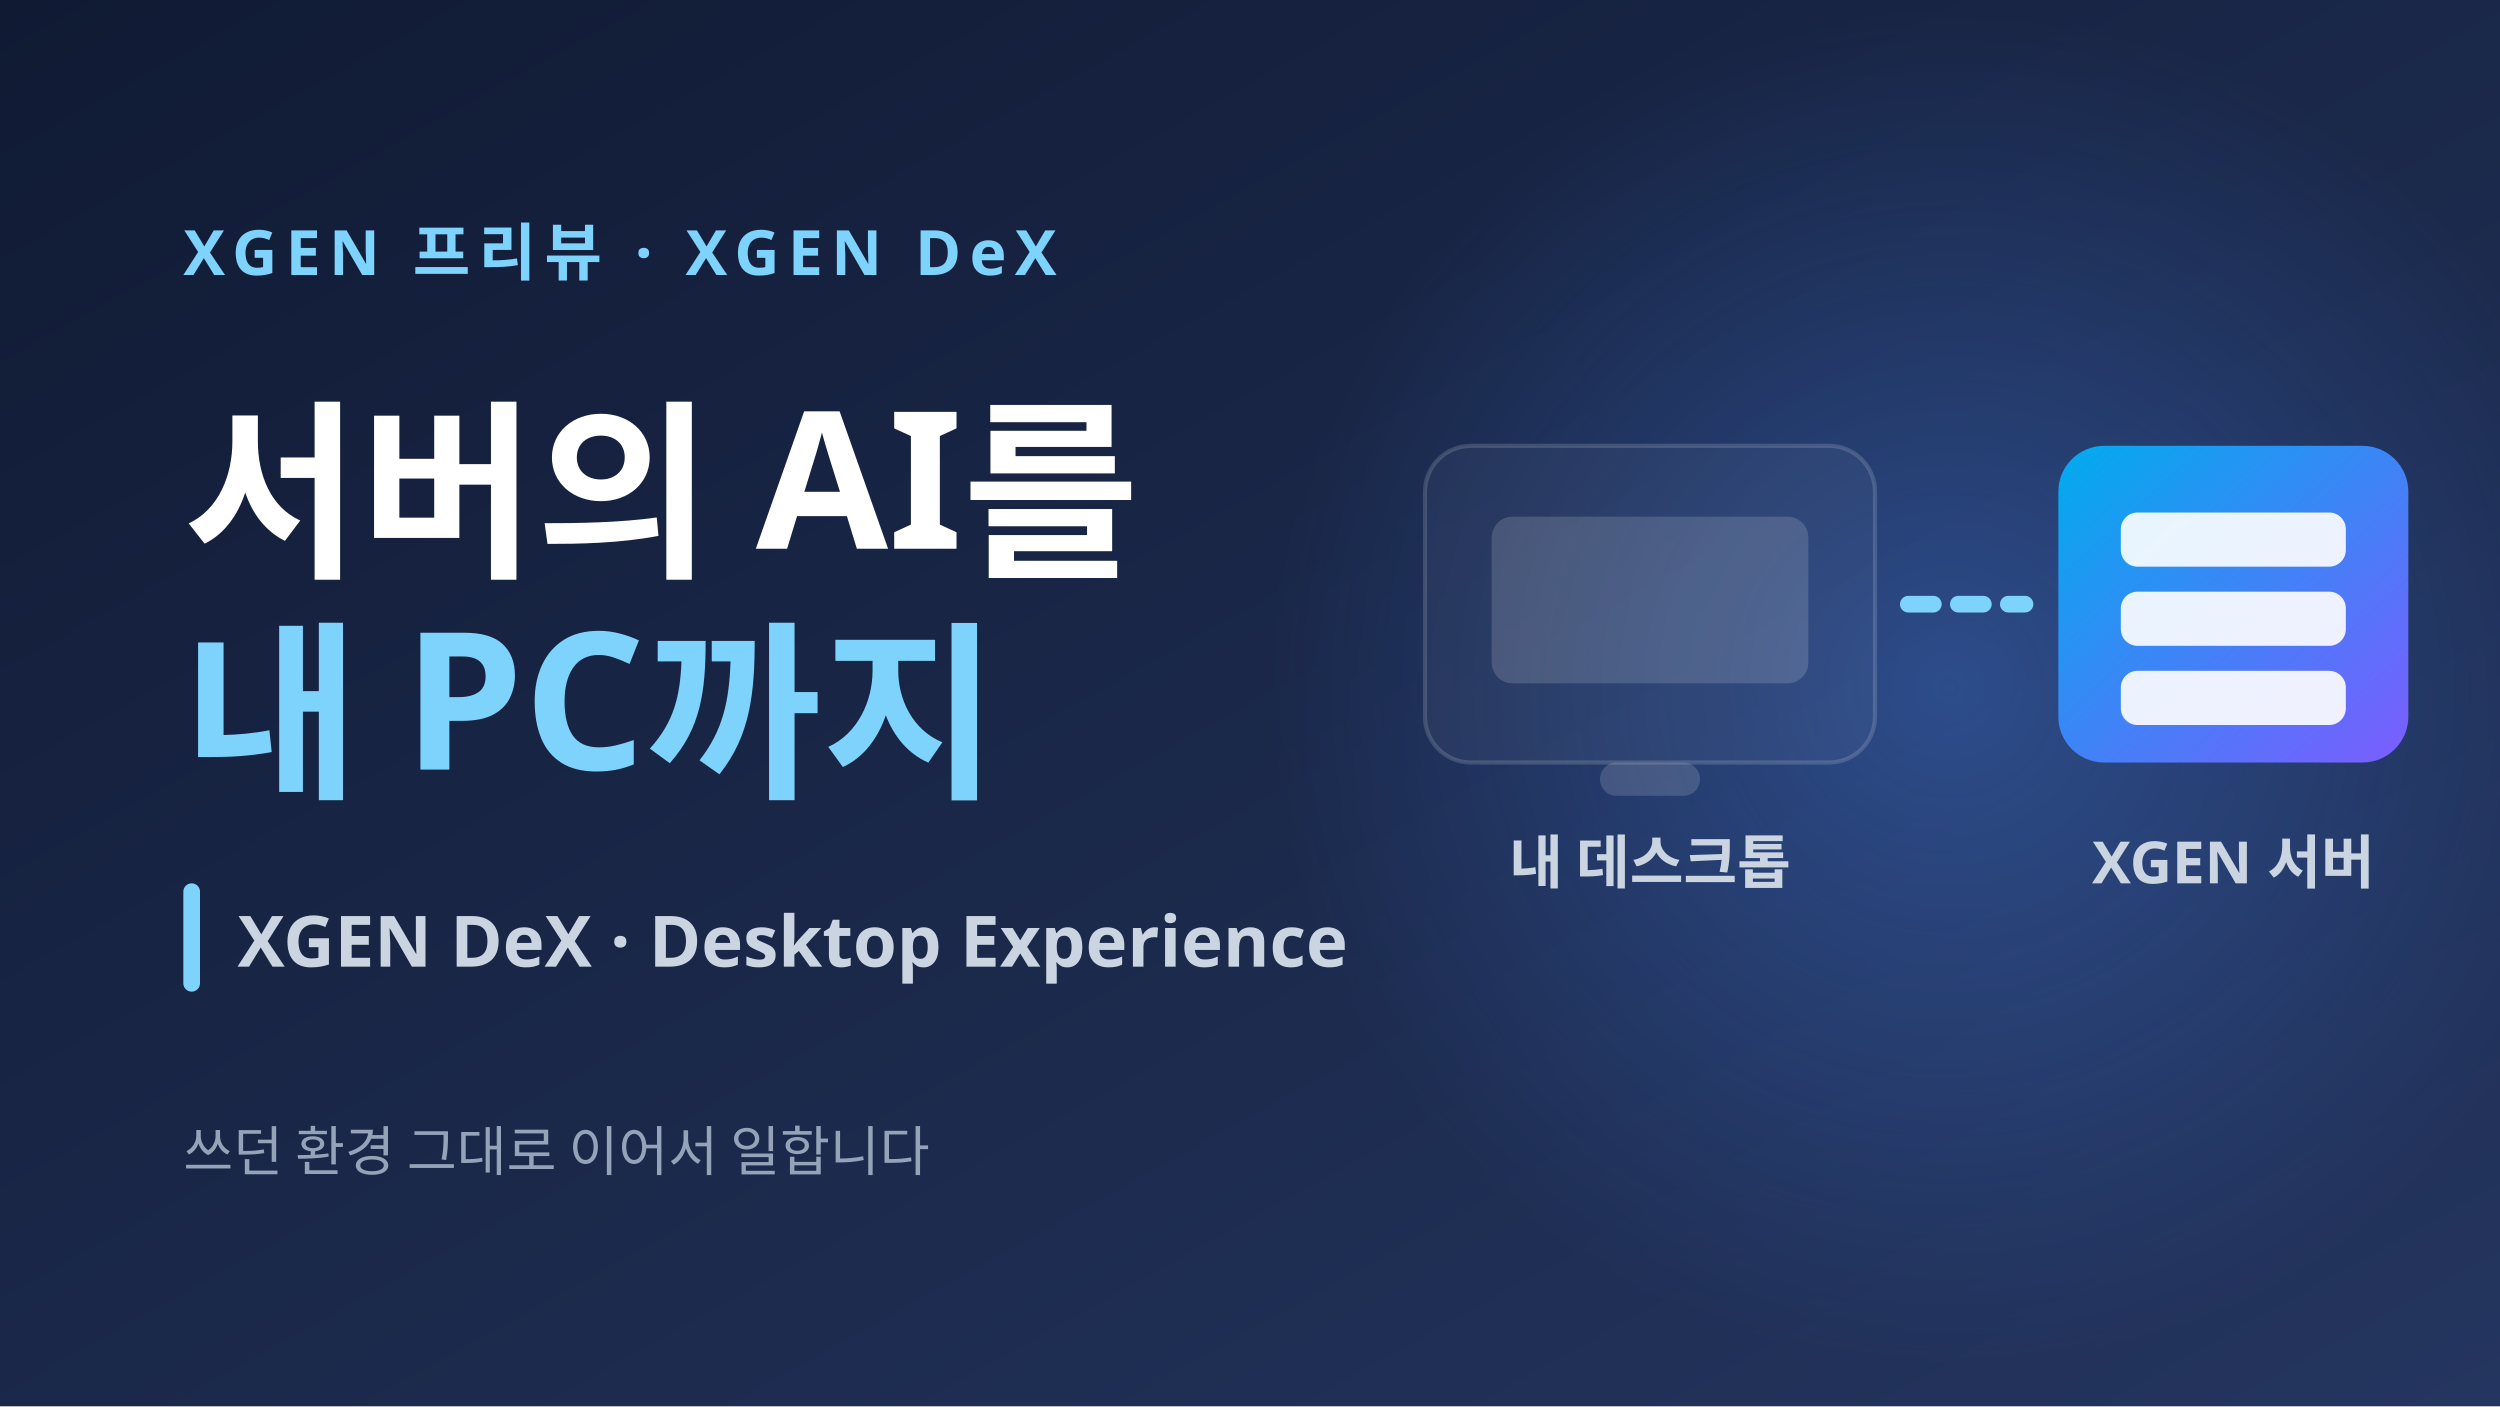
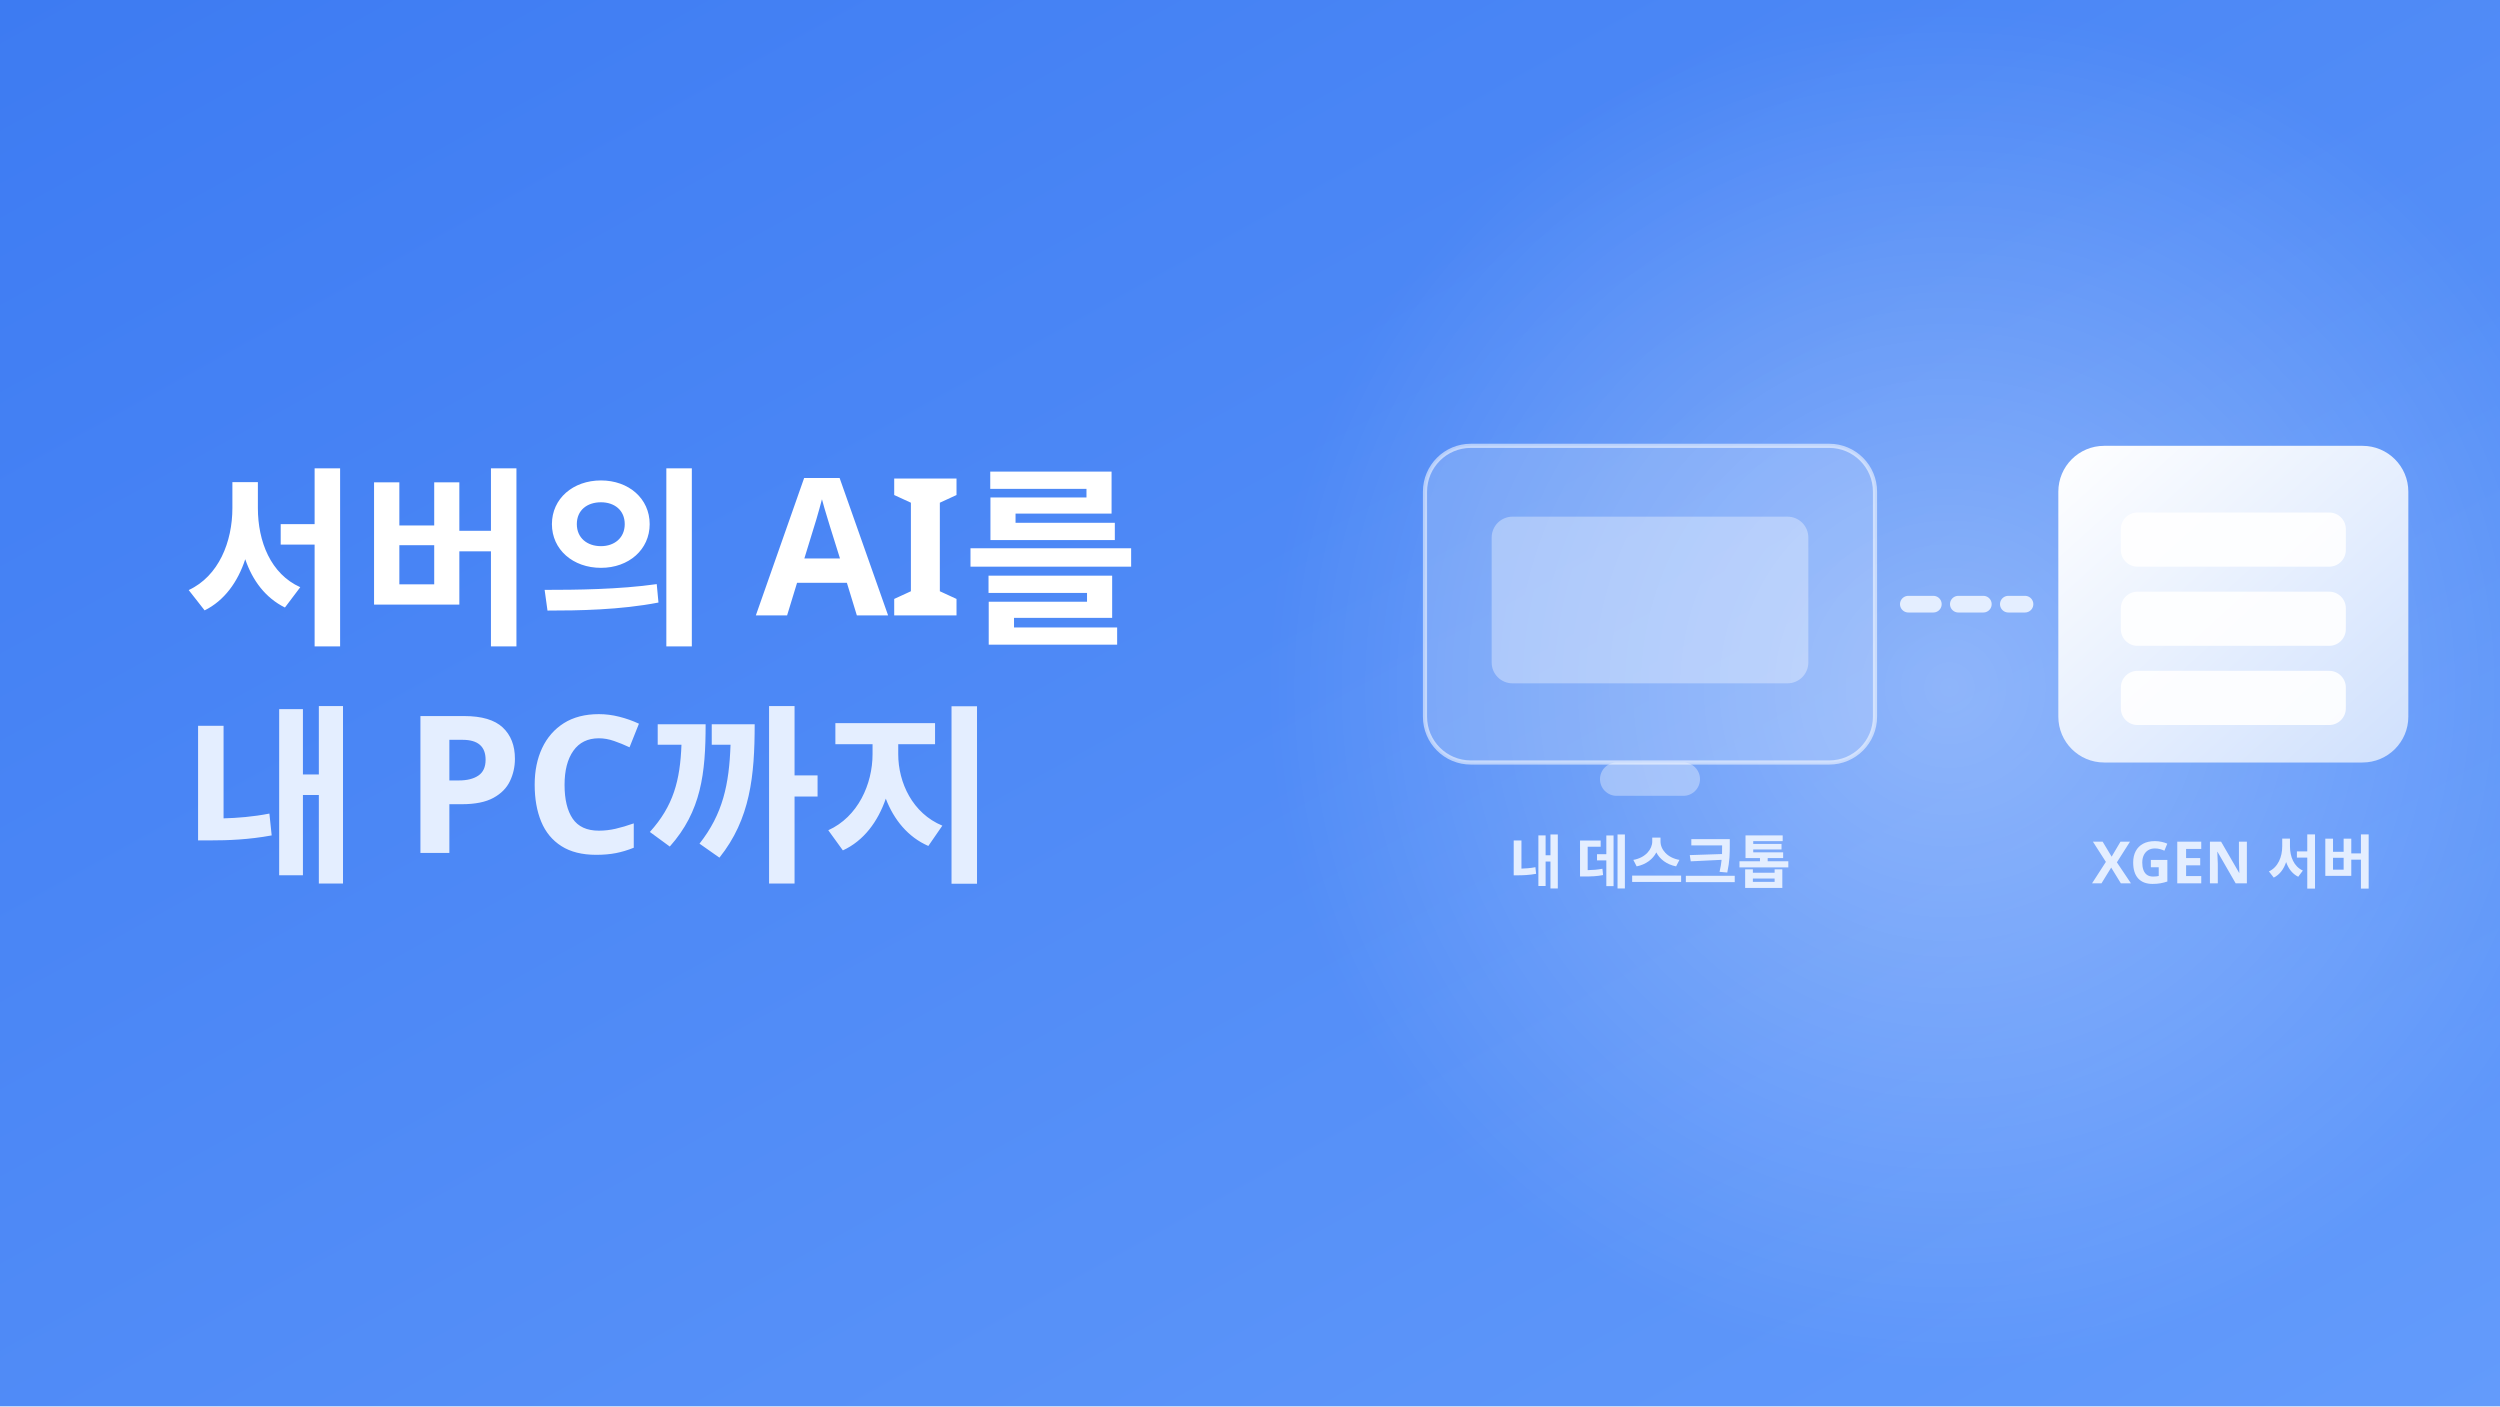
<svg xmlns="http://www.w3.org/2000/svg" viewBox="0 0 1200 675" role="img" aria-label="XGEN DeX — 서버에서 실행되는 Agent 를 내 데스크톱까지 잇는다">
  <defs>
    <linearGradient id="bg" x1="0" y1="0" x2="1" y2="1">
-       <stop offset="0" stop-color="#101a33" />
-       <stop offset="1" stop-color="#24355f" />
+       <stop offset="0" stop-color="#3d7bf2" />
+       <stop offset="1" stop-color="#639bfb" />
    </linearGradient>
    <linearGradient id="badge" x1="0" y1="0" x2="1" y2="1">
-       <stop offset="0" stop-color="#00acee" />
-       <stop offset="1" stop-color="#7c5cff" />
+       <stop offset="0" stop-color="#ffffff" />
+       <stop offset="1" stop-color="#cfe0fd" />
    </linearGradient>
    <radialGradient id="glow" cx="50%" cy="50%" r="50%">
-       <stop offset="0" stop-color="#4d8dff" stop-opacity="0.34" />
-       <stop offset="1" stop-color="#4d8dff" stop-opacity="0" />
+       <stop offset="0" stop-color="#ffffff" stop-opacity="0.34" />
+       <stop offset="1" stop-color="#ffffff" stop-opacity="0" />
    </radialGradient>
  </defs>
  <rect width="1200" height="675" fill="url(#bg)" />
  <circle cx="936" cy="330" r="330" fill="url(#glow)" />
-   <text x="88" y="132" font-family="Pretendard,'Pretendard Variable','Malgun Gothic','Apple SD Gothic Neo','Noto Sans KR',sans-serif" font-size="30" font-weight="700" letter-spacing="4" fill="#7dd3fc">XGEN 프리뷰 · XGEN DeX</text>
-   <text x="88" y="270" font-family="Pretendard,'Pretendard Variable','Malgun Gothic','Apple SD Gothic Neo','Noto Sans KR',sans-serif" font-size="92" font-weight="800" fill="#ffffff">서버의 AI를</text>
-   <text x="88" y="376" font-family="Pretendard,'Pretendard Variable','Malgun Gothic','Apple SD Gothic Neo','Noto Sans KR',sans-serif" font-size="92" font-weight="800" fill="#7dd3fc">내 PC까지</text>
-   <rect x="88" y="424" width="8" height="52" rx="4" fill="#7dd3fc" />
-   <text x="114" y="464" font-family="Pretendard,'Pretendard Variable','Malgun Gothic','Apple SD Gothic Neo','Noto Sans KR',sans-serif" font-size="34" font-weight="600" fill="#cbd5e1">XGEN DeX · Desktop Experience</text>
-   <text x="88" y="562" font-family="Pretendard,'Pretendard Variable','Malgun Gothic','Apple SD Gothic Neo','Noto Sans KR',sans-serif" font-size="26" font-weight="500" fill="#94a3b8">쓰던 환경 그대로 이어서 일합니다</text>
-   <rect x="684" y="214" width="216" height="152" rx="22" fill="#ffffff0a" stroke="#ffffff26" stroke-width="2" />
-   <rect x="716" y="248" width="152" height="80" rx="10" fill="#ffffff26" />
-   <rect x="768" y="366" width="48" height="16" rx="8" fill="#ffffff26" />
-   <text x="792" y="424" text-anchor="middle" font-family="Pretendard,'Pretendard Variable','Malgun Gothic','Apple SD Gothic Neo','Noto Sans KR',sans-serif" font-size="28" font-weight="600" fill="#cbd5e1">내 데스크톱</text>
-   <path d="M916 290 L 972 290" stroke="#7dd3fc" stroke-width="8" stroke-linecap="round" stroke-dasharray="12 12" />
+   <text x="88" y="302" font-family="Pretendard,'Pretendard Variable','Malgun Gothic','Apple SD Gothic Neo','Noto Sans KR',sans-serif" font-size="92" font-weight="800" fill="#ffffff">서버의 AI를</text>
+   <text x="88" y="416" font-family="Pretendard,'Pretendard Variable','Malgun Gothic','Apple SD Gothic Neo','Noto Sans KR',sans-serif" font-size="92" font-weight="800" fill="#e4eeff">내 PC까지</text>
+   <rect x="684" y="214" width="216" height="152" rx="22" fill="#ffffff2e" stroke="#ffffff8c" stroke-width="2" />
+   <rect x="716" y="248" width="152" height="80" rx="10" fill="#ffffff59" />
+   <rect x="768" y="366" width="48" height="16" rx="8" fill="#ffffff59" />
+   <text x="792" y="424" text-anchor="middle" font-family="Pretendard,'Pretendard Variable','Malgun Gothic','Apple SD Gothic Neo','Noto Sans KR',sans-serif" font-size="28" font-weight="600" fill="#e4eeff">내 데스크톱</text>
+   <path d="M916 290 L 972 290" stroke="#e4eeff" stroke-width="8" stroke-linecap="round" stroke-dasharray="12 12" />
  <rect x="988" y="214" width="168" height="152" rx="22" fill="url(#badge)" />
  <g fill="#ffffff" opacity="0.9">
    <rect x="1018" y="246" width="108" height="26" rx="8" />
    <rect x="1018" y="284" width="108" height="26" rx="8" />
    <rect x="1018" y="322" width="108" height="26" rx="8" />
  </g>
-   <text x="1072" y="424" text-anchor="middle" font-family="Pretendard,'Pretendard Variable','Malgun Gothic','Apple SD Gothic Neo','Noto Sans KR',sans-serif" font-size="28" font-weight="600" fill="#cbd5e1">XGEN 서버</text>
+   <text x="1072" y="424" text-anchor="middle" font-family="Pretendard,'Pretendard Variable','Malgun Gothic','Apple SD Gothic Neo','Noto Sans KR',sans-serif" font-size="28" font-weight="600" fill="#e4eeff">XGEN 서버</text>
</svg>
